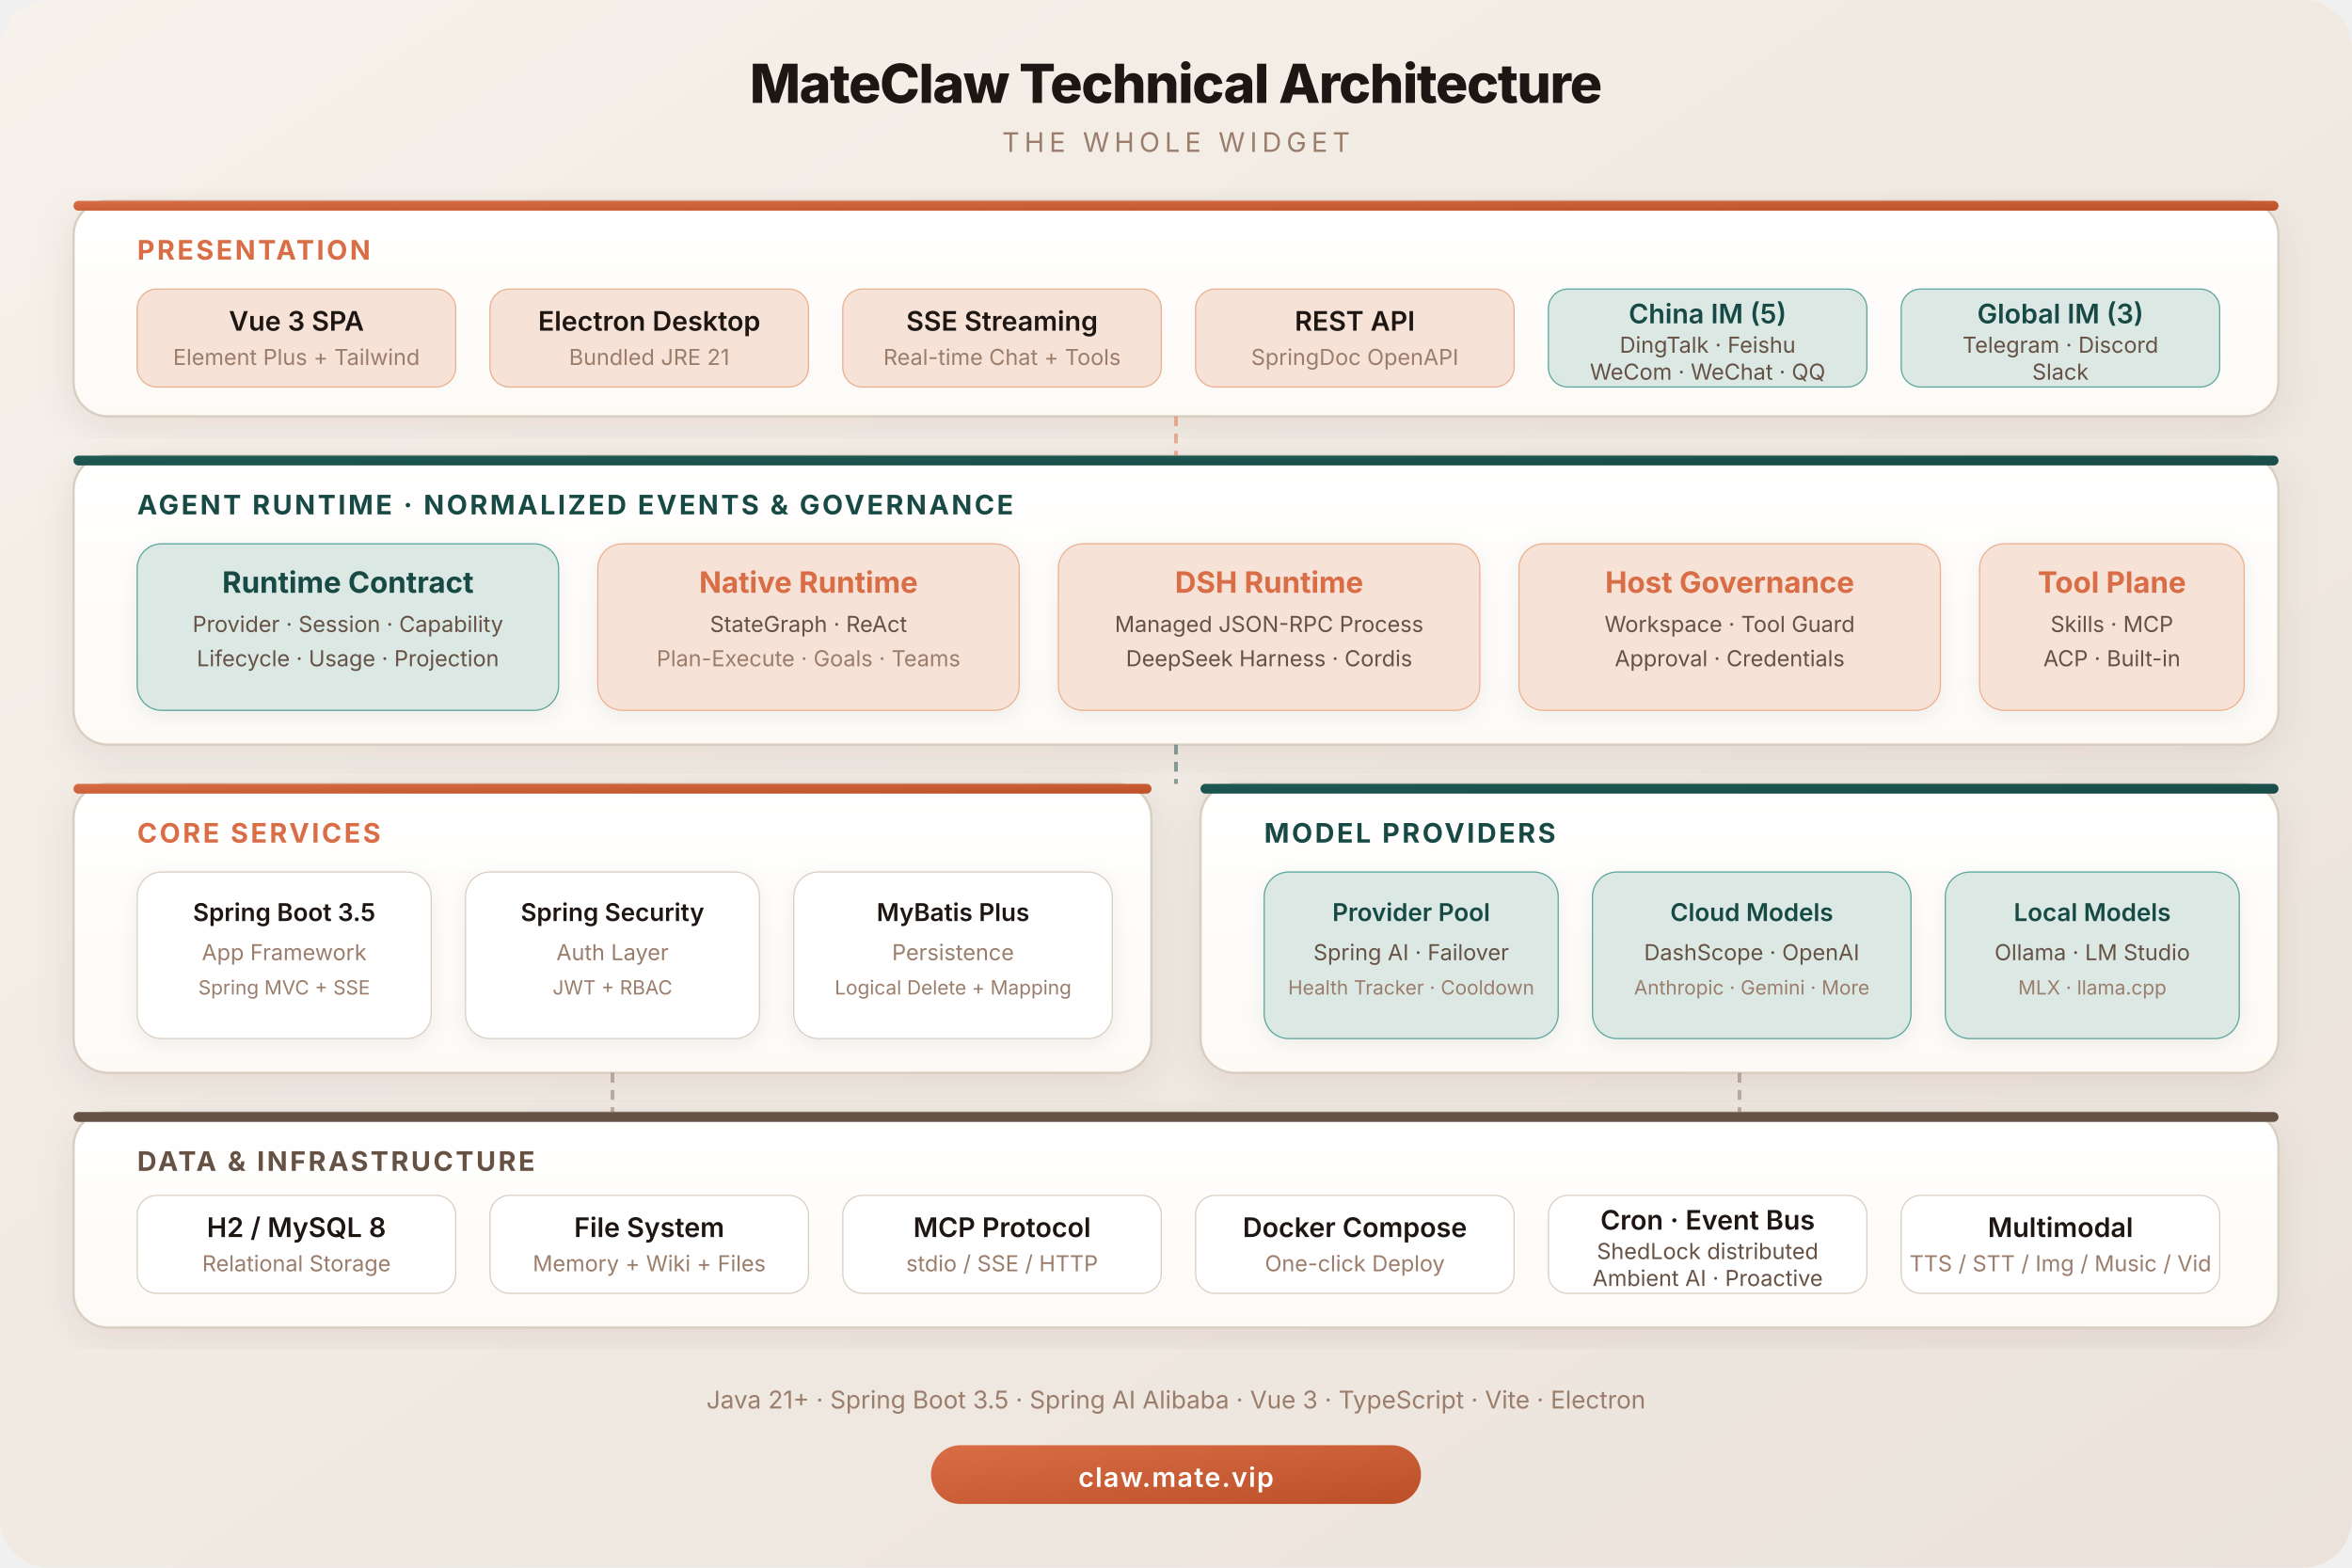
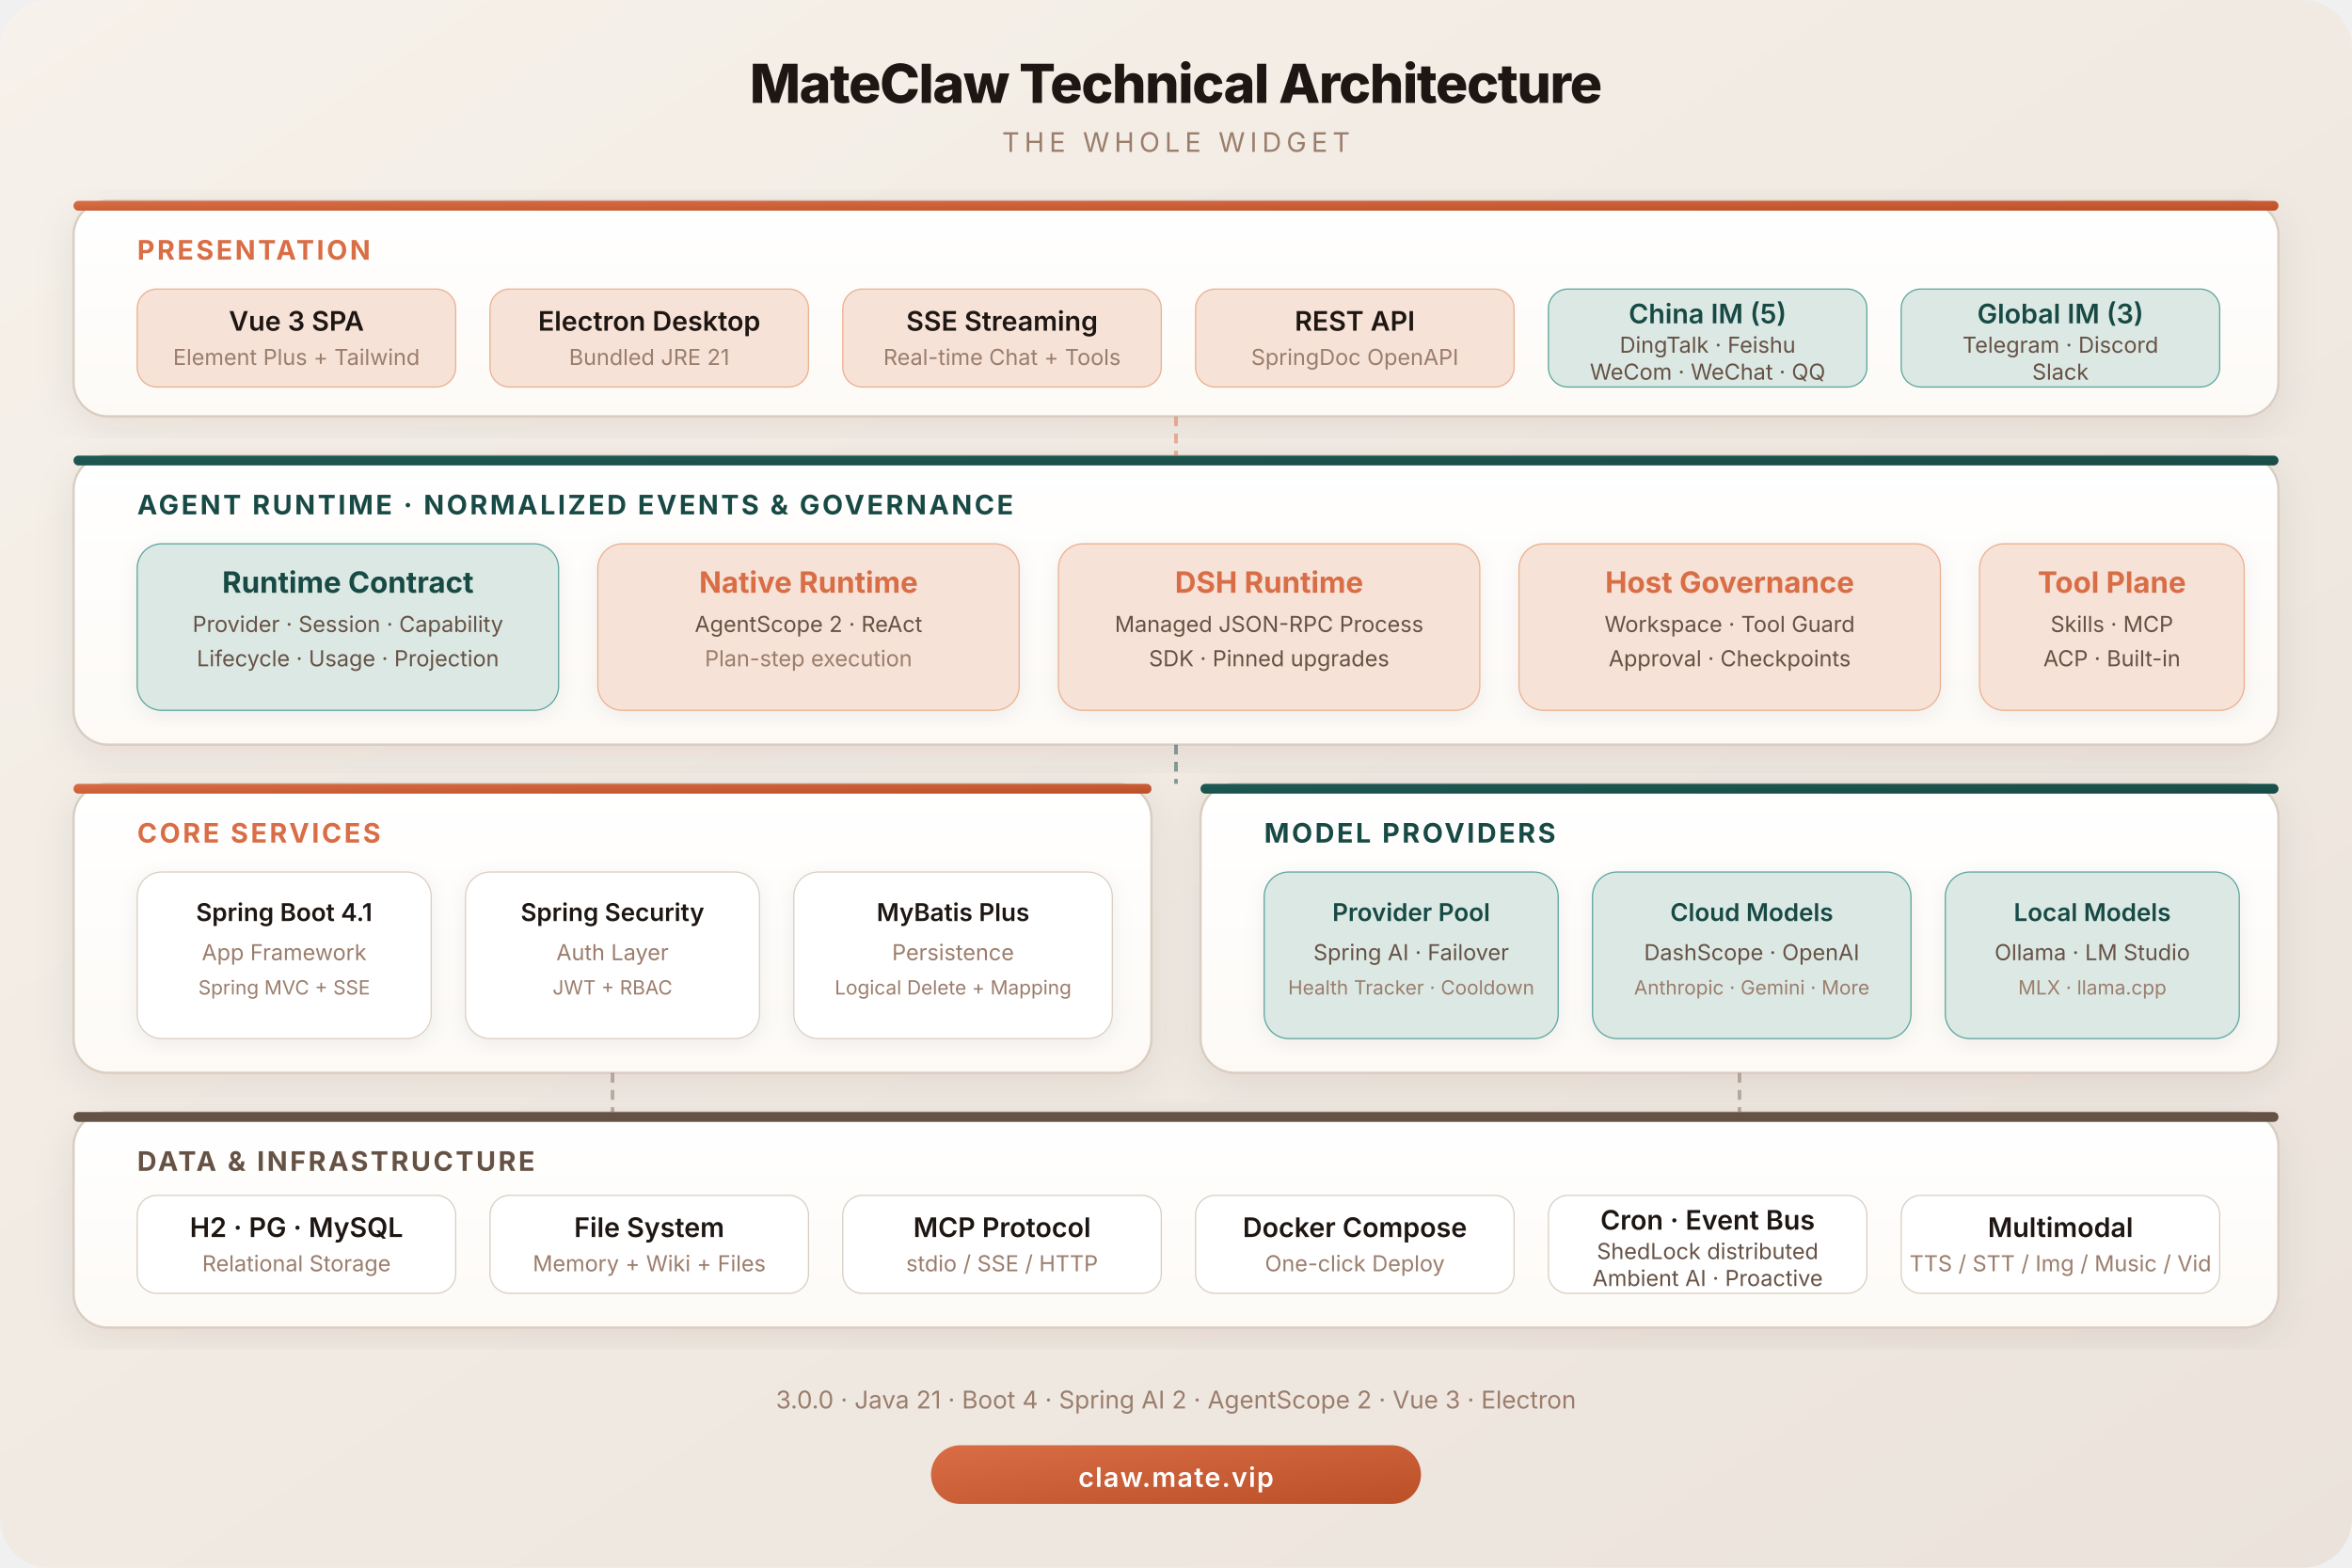
<svg xmlns="http://www.w3.org/2000/svg" viewBox="0 0 960 640" font-family="'Inter','SF Pro Display','Segoe UI',sans-serif">
  <defs>
    <linearGradient id="bg" x1="0" y1="0" x2="1" y2="1">
      <stop offset="0%" stop-color="#f6f1ea" />
      <stop offset="100%" stop-color="#ebe3db" />
    </linearGradient>
    <linearGradient id="primary" x1="0" y1="0" x2="1" y2="1">
      <stop offset="0%" stop-color="#d96d46" />
      <stop offset="100%" stop-color="#bb4f27" />
    </linearGradient>
    <linearGradient id="accent" x1="0" y1="0" x2="1" y2="1">
      <stop offset="0%" stop-color="#1e5a54" />
      <stop offset="100%" stop-color="#184a45" />
    </linearGradient>
    <linearGradient id="warm" x1="0" y1="0" x2="0" y2="1">
      <stop offset="0%" stop-color="#ffffff" />
      <stop offset="100%" stop-color="#fdfaf6" />
    </linearGradient>
    <filter id="shadow">
      <feDropShadow dx="0" dy="4" stdDeviation="8" flood-color="#3a2013" flood-opacity="0.08" />
    </filter>
    <filter id="shadowSm">
      <feDropShadow dx="0" dy="2" stdDeviation="4" flood-color="#3a2013" flood-opacity="0.06" />
    </filter>
  </defs>
  <rect width="960" height="640" rx="20" fill="url(#bg)" />
  <text x="480" y="42" text-anchor="middle" font-size="22" font-weight="800" fill="#1d1612" letter-spacing="-0.5">MateClaw Technical Architecture</text>
  <text x="480" y="62" text-anchor="middle" font-size="11" fill="#9b7d6c" letter-spacing="2">THE WHOLE WIDGET</text>
  <rect x="30" y="82" width="900" height="88" rx="14" fill="url(#warm)" stroke="#d9cec2" stroke-width="1" filter="url(#shadow)" />
  <rect x="30" y="82" width="900" height="4" rx="2" fill="url(#primary)" />
  <text x="56" y="106" font-size="11" font-weight="700" fill="#d96d46" letter-spacing="1">PRESENTATION</text>
  <g transform="translate(56, 118)">
    <rect width="130" height="40" rx="8" fill="#f6e2d7" stroke="#ebb08f" stroke-width="0.5" />
    <text x="65" y="17" text-anchor="middle" font-size="11" font-weight="600" fill="#1d1612">Vue 3 SPA</text>
    <text x="65" y="31" text-anchor="middle" font-size="9" fill="#9b7d6c">Element Plus + Tailwind</text>
  </g>
  <g transform="translate(200, 118)">
    <rect width="130" height="40" rx="8" fill="#f6e2d7" stroke="#ebb08f" stroke-width="0.5" />
    <text x="65" y="17" text-anchor="middle" font-size="11" font-weight="600" fill="#1d1612">Electron Desktop</text>
    <text x="65" y="31" text-anchor="middle" font-size="9" fill="#9b7d6c">Bundled JRE 21</text>
  </g>
  <g transform="translate(344, 118)">
    <rect width="130" height="40" rx="8" fill="#f6e2d7" stroke="#ebb08f" stroke-width="0.5" />
    <text x="65" y="17" text-anchor="middle" font-size="11" font-weight="600" fill="#1d1612">SSE Streaming</text>
    <text x="65" y="31" text-anchor="middle" font-size="9" fill="#9b7d6c">Real-time Chat + Tools</text>
  </g>
  <g transform="translate(488, 118)">
    <rect width="130" height="40" rx="8" fill="#f6e2d7" stroke="#ebb08f" stroke-width="0.5" />
    <text x="65" y="17" text-anchor="middle" font-size="11" font-weight="600" fill="#1d1612">REST API</text>
    <text x="65" y="31" text-anchor="middle" font-size="9" fill="#9b7d6c">SpringDoc OpenAPI</text>
  </g>
  <g transform="translate(632, 118)">
    <rect width="130" height="40" rx="8" fill="#dce8e4" stroke="#5ca69d" stroke-width="0.5" />
    <text x="65" y="14" text-anchor="middle" font-size="11" font-weight="600" fill="#184a45">China IM (5)</text>
    <text x="65" y="26" text-anchor="middle" font-size="9" fill="#665245">DingTalk · Feishu</text>
    <text x="65" y="37" text-anchor="middle" font-size="9" fill="#665245">WeCom · WeChat · QQ</text>
  </g>
  <g transform="translate(776, 118)">
    <rect width="130" height="40" rx="8" fill="#dce8e4" stroke="#5ca69d" stroke-width="0.5" />
    <text x="65" y="14" text-anchor="middle" font-size="11" font-weight="600" fill="#184a45">Global IM (3)</text>
    <text x="65" y="26" text-anchor="middle" font-size="9" fill="#665245">Telegram · Discord</text>
    <text x="65" y="37" text-anchor="middle" font-size="9" fill="#665245">Slack</text>
  </g>
  <rect x="30" y="186" width="900" height="118" rx="14" fill="url(#warm)" stroke="#d9cec2" stroke-width="1" filter="url(#shadow)" />
  <rect x="30" y="186" width="900" height="4" rx="2" fill="url(#accent)" />
  <text x="56" y="210" font-size="11" font-weight="700" fill="#184a45" letter-spacing="1">AGENT RUNTIME · NORMALIZED EVENTS &amp; GOVERNANCE</text>
  <g transform="translate(56, 222)">
    <rect width="172" height="68" rx="10" fill="#dce8e4" stroke="#5ca69d" stroke-width="0.5" filter="url(#shadowSm)" />
    <text x="86" y="20" text-anchor="middle" font-size="12" font-weight="700" fill="#184a45">Runtime Contract</text>
    <text x="86" y="36" text-anchor="middle" font-size="9" fill="#665245">Provider · Session · Capability</text>
    <text x="86" y="50" text-anchor="middle" font-size="9" fill="#665245">Lifecycle · Usage · Projection</text>
  </g>
  <g transform="translate(244, 222)">
    <rect width="172" height="68" rx="10" fill="#f6e2d7" stroke="#ebb08f" stroke-width="0.5" filter="url(#shadowSm)" />
    <text x="86" y="20" text-anchor="middle" font-size="12" font-weight="700" fill="#d96d46">Native Runtime</text>
-     <text x="86" y="36" text-anchor="middle" font-size="9" fill="#665245">StateGraph · ReAct</text>
-     <text x="86" y="50" text-anchor="middle" font-size="9" fill="#9b7d6c">Plan-Execute · Goals · Teams</text>
+     <text x="86" y="36" text-anchor="middle" font-size="9" fill="#665245">AgentScope 2 · ReAct</text>
+     <text x="86" y="50" text-anchor="middle" font-size="9" fill="#9b7d6c">Plan-step execution</text>
  </g>
  <g transform="translate(432, 222)">
    <rect width="172" height="68" rx="10" fill="#f6e2d7" stroke="#ebb08f" stroke-width="0.5" filter="url(#shadowSm)" />
    <text x="86" y="20" text-anchor="middle" font-size="12" font-weight="700" fill="#d96d46">DSH Runtime</text>
    <text x="86" y="36" text-anchor="middle" font-size="9" fill="#665245">Managed JSON-RPC Process</text>
-     <text x="86" y="50" text-anchor="middle" font-size="9" fill="#665245">DeepSeek Harness · Cordis</text>
+     <text x="86" y="50" text-anchor="middle" font-size="9" fill="#665245">SDK · Pinned upgrades</text>
  </g>
  <g transform="translate(620, 222)">
    <rect width="172" height="68" rx="10" fill="#f6e2d7" stroke="#ebb08f" stroke-width="0.5" filter="url(#shadowSm)" />
    <text x="86" y="20" text-anchor="middle" font-size="12" font-weight="700" fill="#d96d46">Host Governance</text>
    <text x="86" y="36" text-anchor="middle" font-size="9" fill="#665245">Workspace · Tool Guard</text>
-     <text x="86" y="50" text-anchor="middle" font-size="9" fill="#665245">Approval · Credentials</text>
+     <text x="86" y="50" text-anchor="middle" font-size="9" fill="#665245">Approval · Checkpoints</text>
  </g>
  <g transform="translate(808, 222)">
    <rect width="108" height="68" rx="10" fill="#f6e2d7" stroke="#ebb08f" stroke-width="0.5" filter="url(#shadowSm)" />
    <text x="54" y="20" text-anchor="middle" font-size="12" font-weight="700" fill="#d96d46">Tool Plane</text>
    <text x="54" y="36" text-anchor="middle" font-size="9" fill="#665245">Skills · MCP</text>
    <text x="54" y="50" text-anchor="middle" font-size="9" fill="#665245">ACP · Built-in</text>
  </g>
  <rect x="30" y="320" width="440" height="118" rx="14" fill="url(#warm)" stroke="#d9cec2" stroke-width="1" filter="url(#shadow)" />
  <rect x="30" y="320" width="440" height="4" rx="2" fill="url(#primary)" />
  <text x="56" y="344" font-size="11" font-weight="700" fill="#d96d46" letter-spacing="1">CORE SERVICES</text>
  <g transform="translate(56, 356)">
    <rect width="120" height="68" rx="10" fill="#fff" stroke="#d9cec2" stroke-width="0.5" filter="url(#shadowSm)" />
-     <text x="60" y="20" text-anchor="middle" font-size="10" font-weight="600" fill="#1d1612">Spring Boot 3.5</text>
+     <text x="60" y="20" text-anchor="middle" font-size="10" font-weight="600" fill="#1d1612">Spring Boot 4.1</text>
    <text x="60" y="36" text-anchor="middle" font-size="9" fill="#9b7d6c">App Framework</text>
    <text x="60" y="50" text-anchor="middle" font-size="8" fill="#9b7d6c">Spring MVC + SSE</text>
  </g>
  <g transform="translate(190, 356)">
    <rect width="120" height="68" rx="10" fill="#fff" stroke="#d9cec2" stroke-width="0.5" filter="url(#shadowSm)" />
    <text x="60" y="20" text-anchor="middle" font-size="10" font-weight="600" fill="#1d1612">Spring Security</text>
    <text x="60" y="36" text-anchor="middle" font-size="9" fill="#9b7d6c">Auth Layer</text>
    <text x="60" y="50" text-anchor="middle" font-size="8" fill="#9b7d6c">JWT + RBAC</text>
  </g>
  <g transform="translate(324, 356)">
    <rect width="130" height="68" rx="10" fill="#fff" stroke="#d9cec2" stroke-width="0.5" filter="url(#shadowSm)" />
    <text x="65" y="20" text-anchor="middle" font-size="10" font-weight="600" fill="#1d1612">MyBatis Plus</text>
    <text x="65" y="36" text-anchor="middle" font-size="9" fill="#9b7d6c">Persistence</text>
    <text x="65" y="50" text-anchor="middle" font-size="8" fill="#9b7d6c">Logical Delete + Mapping</text>
  </g>
  <rect x="490" y="320" width="440" height="118" rx="14" fill="url(#warm)" stroke="#d9cec2" stroke-width="1" filter="url(#shadow)" />
  <rect x="490" y="320" width="440" height="4" rx="2" fill="url(#accent)" />
  <text x="516" y="344" font-size="11" font-weight="700" fill="#184a45" letter-spacing="1">MODEL PROVIDERS</text>
  <g transform="translate(516, 356)">
    <rect width="120" height="68" rx="10" fill="#dce8e4" stroke="#5ca69d" stroke-width="0.5" filter="url(#shadowSm)" />
    <text x="60" y="20" text-anchor="middle" font-size="10" font-weight="600" fill="#184a45">Provider Pool</text>
    <text x="60" y="36" text-anchor="middle" font-size="9" fill="#665245">Spring AI · Failover</text>
    <text x="60" y="50" text-anchor="middle" font-size="8" fill="#9b7d6c">Health Tracker · Cooldown</text>
  </g>
  <g transform="translate(650, 356)">
    <rect width="130" height="68" rx="10" fill="#dce8e4" stroke="#5ca69d" stroke-width="0.5" filter="url(#shadowSm)" />
    <text x="65" y="20" text-anchor="middle" font-size="10" font-weight="600" fill="#184a45">Cloud Models</text>
    <text x="65" y="36" text-anchor="middle" font-size="9" fill="#665245">DashScope · OpenAI</text>
    <text x="65" y="50" text-anchor="middle" font-size="8" fill="#9b7d6c">Anthropic · Gemini · More</text>
  </g>
  <g transform="translate(794, 356)">
    <rect width="120" height="68" rx="10" fill="#dce8e4" stroke="#5ca69d" stroke-width="0.5" filter="url(#shadowSm)" />
    <text x="60" y="20" text-anchor="middle" font-size="10" font-weight="600" fill="#184a45">Local Models</text>
    <text x="60" y="36" text-anchor="middle" font-size="9" fill="#665245">Ollama · LM Studio</text>
    <text x="60" y="50" text-anchor="middle" font-size="8" fill="#9b7d6c">MLX · llama.cpp</text>
  </g>
  <rect x="30" y="454" width="900" height="88" rx="14" fill="url(#warm)" stroke="#d9cec2" stroke-width="1" filter="url(#shadow)" />
  <rect x="30" y="454" width="900" height="4" rx="2" fill="#665245" />
  <text x="56" y="478" font-size="11" font-weight="700" fill="#665245" letter-spacing="1">DATA &amp; INFRASTRUCTURE</text>
  <g transform="translate(56, 488)">
    <rect width="130" height="40" rx="8" fill="#fff" stroke="#d9cec2" stroke-width="0.5" />
-     <text x="65" y="17" text-anchor="middle" font-size="11" font-weight="600" fill="#1d1612">H2 / MySQL 8</text>
+     <text x="65" y="17" text-anchor="middle" font-size="11" font-weight="600" fill="#1d1612">H2 · PG · MySQL</text>
    <text x="65" y="31" text-anchor="middle" font-size="9" fill="#9b7d6c">Relational Storage</text>
  </g>
  <g transform="translate(200, 488)">
    <rect width="130" height="40" rx="8" fill="#fff" stroke="#d9cec2" stroke-width="0.5" />
    <text x="65" y="17" text-anchor="middle" font-size="11" font-weight="600" fill="#1d1612">File System</text>
    <text x="65" y="31" text-anchor="middle" font-size="9" fill="#9b7d6c">Memory + Wiki + Files</text>
  </g>
  <g transform="translate(344, 488)">
    <rect width="130" height="40" rx="8" fill="#fff" stroke="#d9cec2" stroke-width="0.5" />
    <text x="65" y="17" text-anchor="middle" font-size="11" font-weight="600" fill="#1d1612">MCP Protocol</text>
    <text x="65" y="31" text-anchor="middle" font-size="9" fill="#9b7d6c">stdio / SSE / HTTP</text>
  </g>
  <g transform="translate(488, 488)">
    <rect width="130" height="40" rx="8" fill="#fff" stroke="#d9cec2" stroke-width="0.5" />
    <text x="65" y="17" text-anchor="middle" font-size="11" font-weight="600" fill="#1d1612">Docker Compose</text>
    <text x="65" y="31" text-anchor="middle" font-size="9" fill="#9b7d6c">One-click Deploy</text>
  </g>
  <g transform="translate(632, 488)">
    <rect width="130" height="40" rx="8" fill="#fff" stroke="#d9cec2" stroke-width="0.5" />
    <text x="65" y="14" text-anchor="middle" font-size="11" font-weight="600" fill="#1d1612">Cron · Event Bus</text>
    <text x="65" y="26" text-anchor="middle" font-size="9" fill="#665245">ShedLock distributed</text>
    <text x="65" y="37" text-anchor="middle" font-size="9" fill="#665245">Ambient AI · Proactive</text>
  </g>
  <g transform="translate(776, 488)">
    <rect width="130" height="40" rx="8" fill="#fff" stroke="#d9cec2" stroke-width="0.5" />
    <text x="65" y="17" text-anchor="middle" font-size="11" font-weight="600" fill="#1d1612">Multimodal</text>
    <text x="65" y="31" text-anchor="middle" font-size="9" fill="#9b7d6c">TTS / STT / Img / Music / Vid</text>
  </g>
  <line x1="480" y1="170" x2="480" y2="186" stroke="#d96d46" stroke-width="1.5" stroke-dasharray="4,3" opacity="0.5" />
  <line x1="480" y1="304" x2="480" y2="320" stroke="#184a45" stroke-width="1.5" stroke-dasharray="4,3" opacity="0.5" />
  <line x1="250" y1="438" x2="250" y2="454" stroke="#665245" stroke-width="1.5" stroke-dasharray="4,3" opacity="0.4" />
  <line x1="710" y1="438" x2="710" y2="454" stroke="#665245" stroke-width="1.5" stroke-dasharray="4,3" opacity="0.4" />
-   <text x="480" y="575" text-anchor="middle" font-size="10" fill="#9b7d6c">Java 21+ · Spring Boot 3.5 · Spring AI Alibaba · Vue 3 · TypeScript · Vite · Electron</text>
+   <text x="480" y="575" text-anchor="middle" font-size="10" fill="#9b7d6c">3.0.0 · Java 21 · Boot 4 · Spring AI 2 · AgentScope 2 · Vue 3 · Electron</text>
  <rect x="380" y="590" width="200" height="24" rx="12" fill="url(#primary)" />
  <text x="480" y="607" text-anchor="middle" font-size="11" font-weight="600" fill="#fff" letter-spacing="0.5">claw.mate.vip</text>
</svg>
